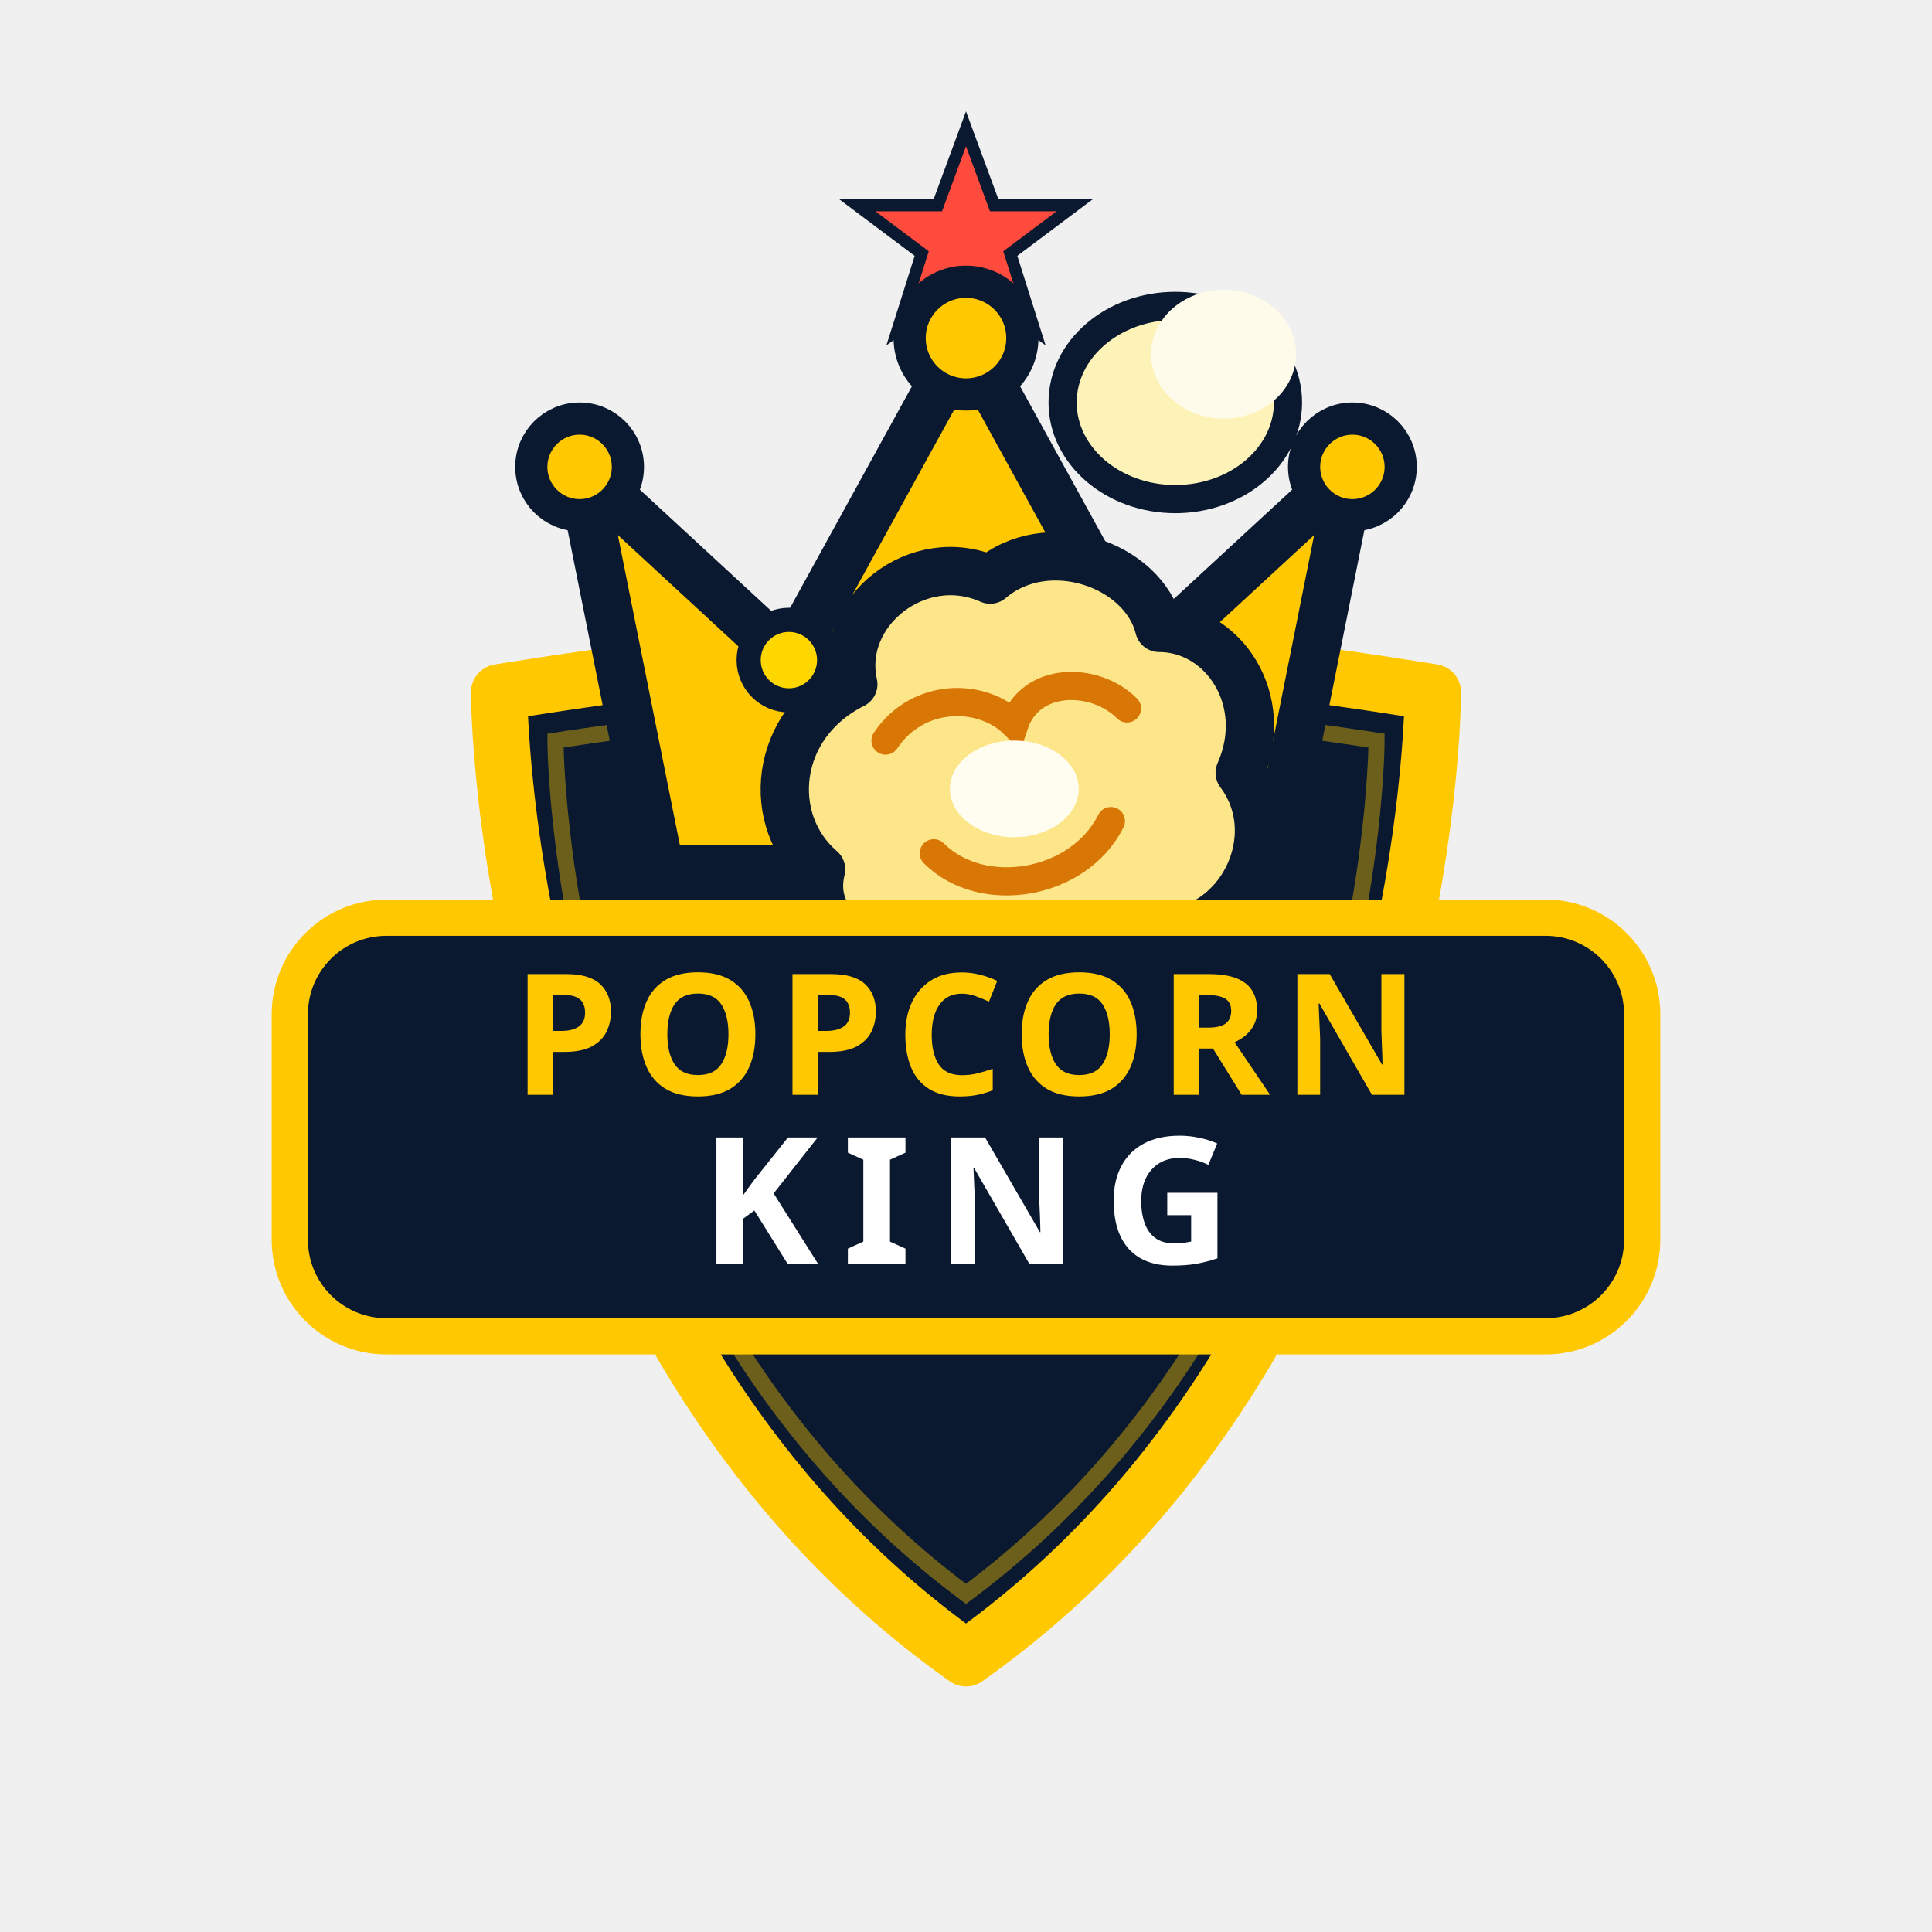
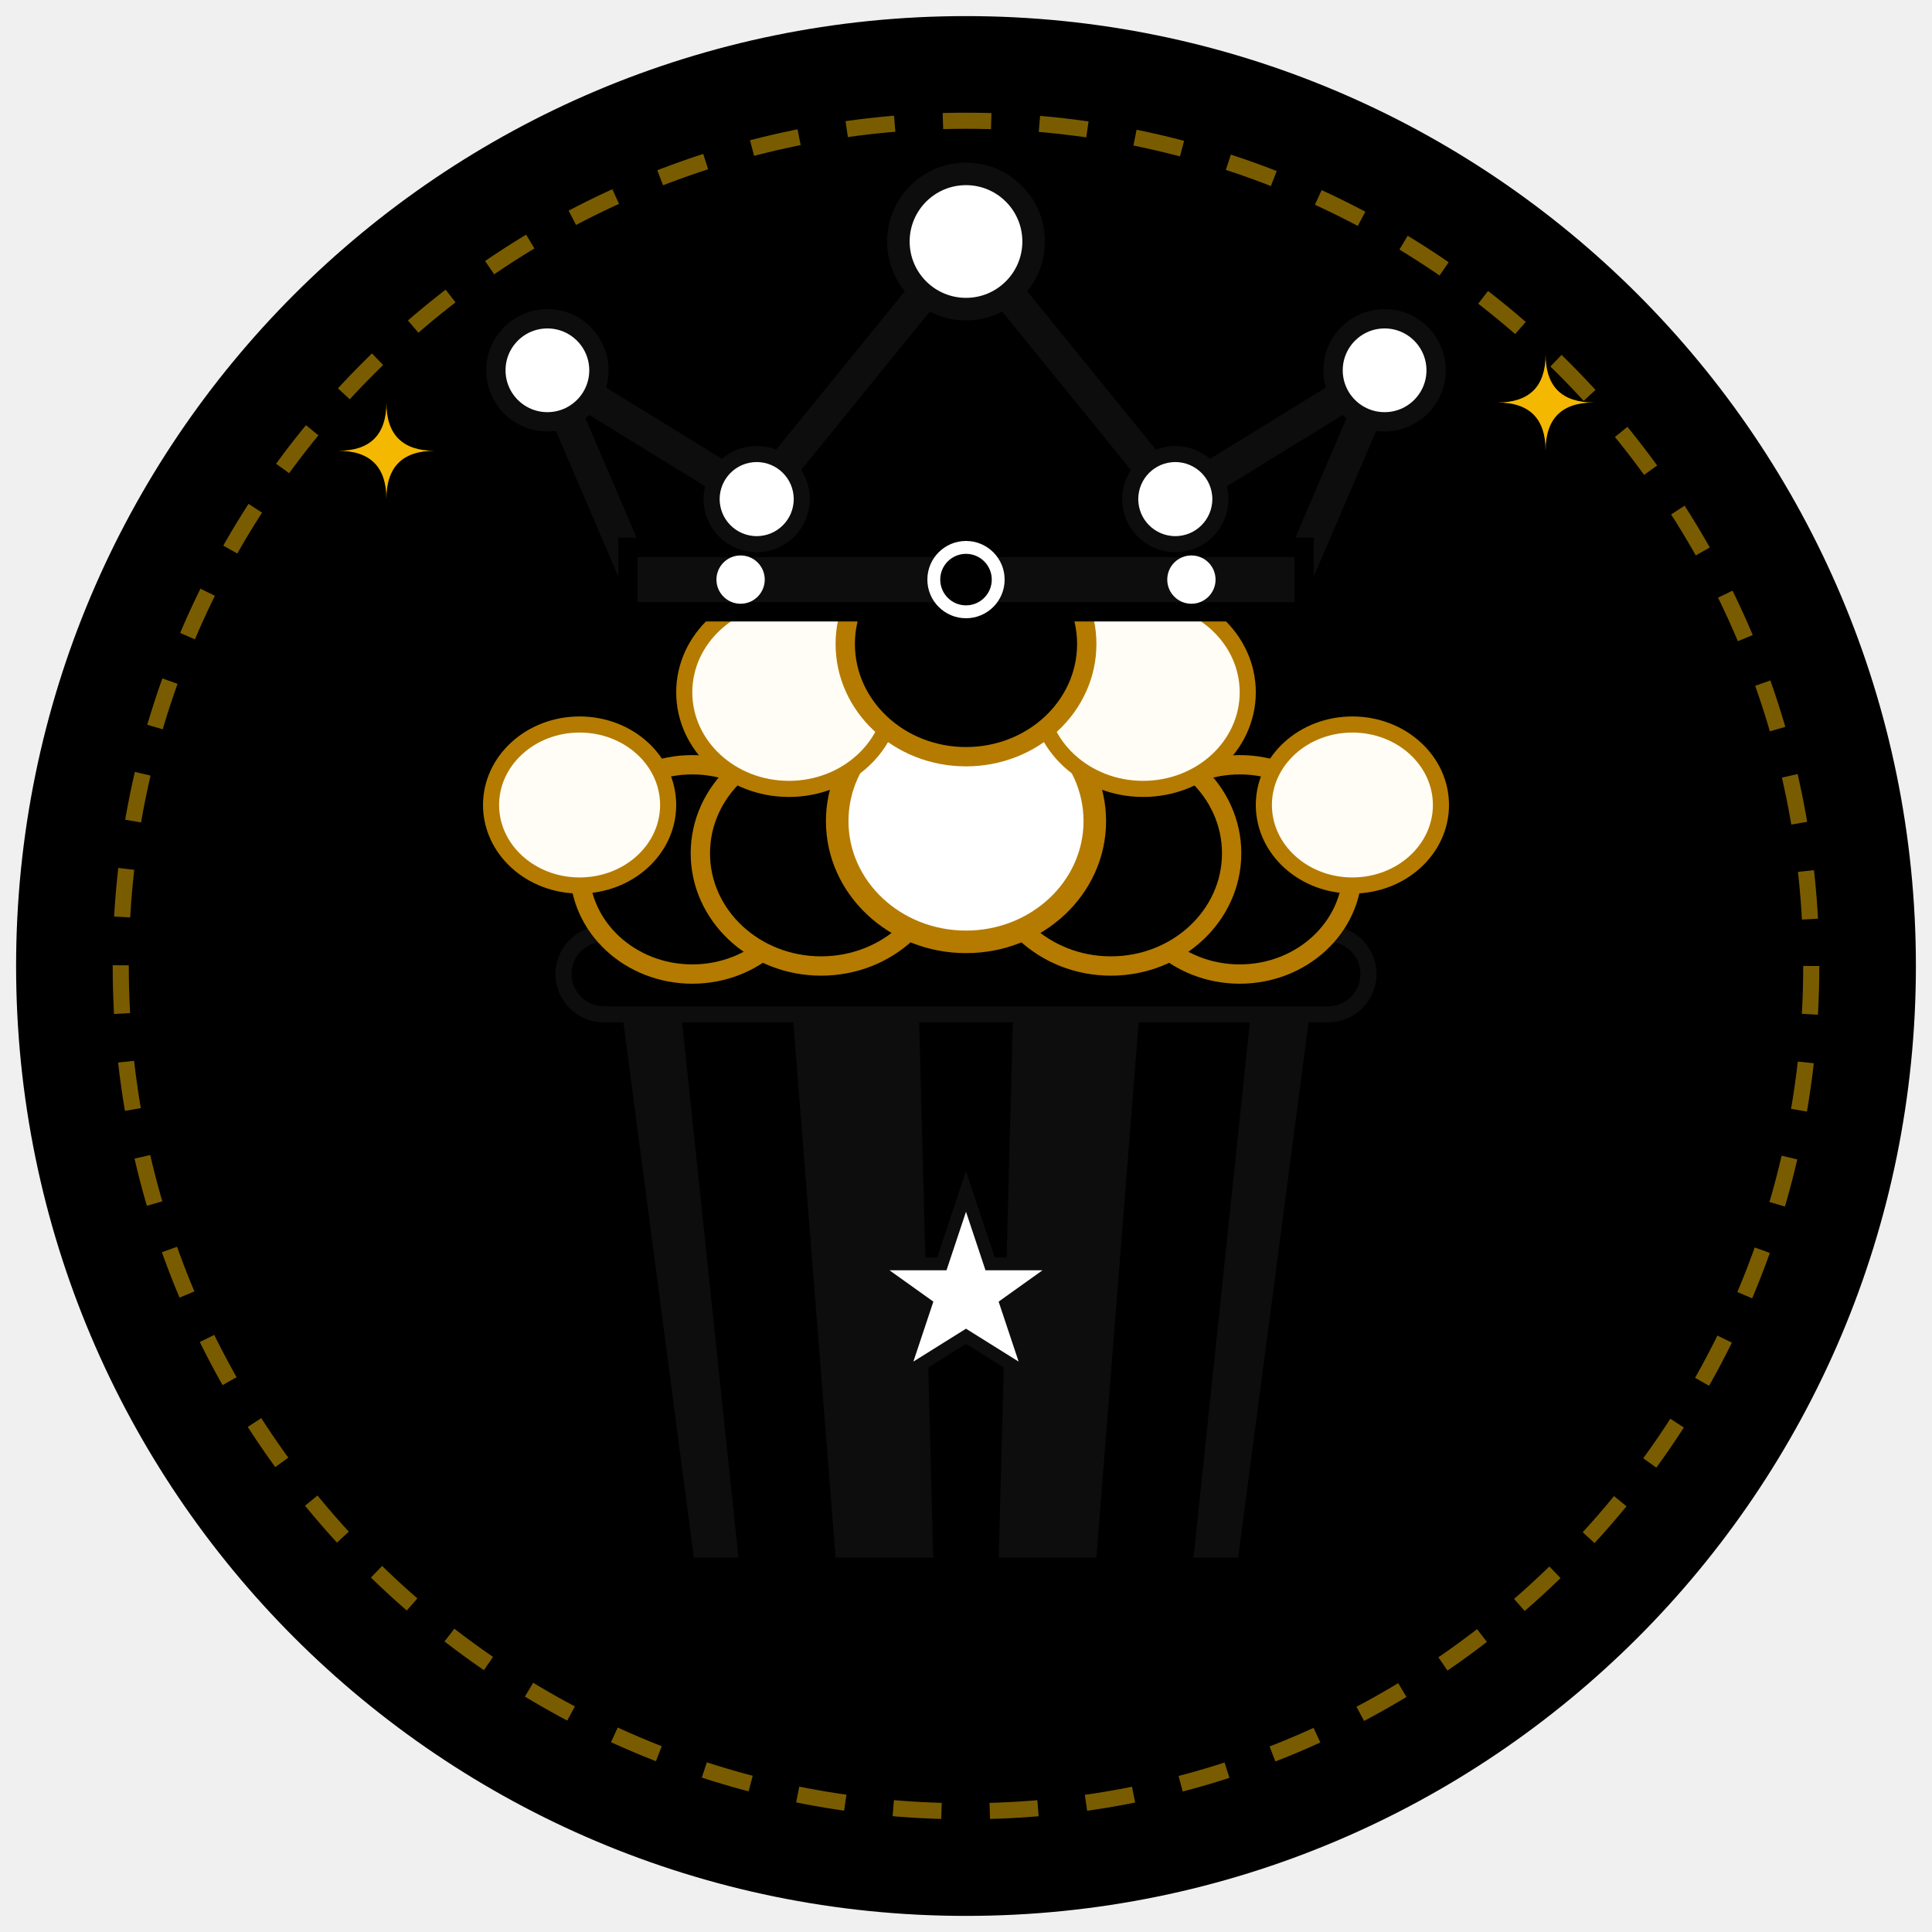
- <svg xmlns="http://www.w3.org/2000/svg" viewBox="0 0 240 240" fill="none">
-   <path d="M120 16L123.5 25.5L133.5 25.5L125.5 31.5L128.5 41L120 35L111.5 41L114.5 31.5L106.5 25.5L116.5 25.5Z" fill="#FF4B3E" stroke="#0A192F" stroke-width="1.5" />
-   <circle cx="88" cy="85" r="4" fill="#FFC800" />
-   <circle cx="152" cy="85" r="4" fill="#FFC800" />
-   <path d="M78 92Q74 96 79 100Q83 95 78 92Z" fill="#FFC800" />
-   <path d="M162 92Q166 96 161 100Q157 95 162 92Z" fill="#FFC800" />
-   <path d="M62 86C62 86 62 165 120 206C178 165 178 86 178 86C178 86 142 80 120 80C98 80 62 86 62 86Z" fill="#0A192F" stroke="#FFC800" stroke-width="7" stroke-linejoin="round" />
-   <path d="M69 92C69 92 69 160 120 198C171 160 171 92 171 92C171 92 139 87 120 87C101 87 69 92 69 92Z" stroke="#FFC800" stroke-width="2" stroke-opacity="0.4" fill="none" />
-   <path d="M82 108L72 58L98 82L120 42L142 82L168 58L158 108Z" fill="#FFC800" stroke="#0A192F" stroke-width="6" stroke-linejoin="round" />
-   <circle cx="72" cy="58" r="6" fill="#FFC800" stroke="#0A192F" stroke-width="4" />
-   <circle cx="120" cy="42" r="7" fill="#FFC800" stroke="#0A192F" stroke-width="4" />
-   <circle cx="168" cy="58" r="6" fill="#FFC800" stroke="#0A192F" stroke-width="4" />
-   <circle cx="98" cy="82" r="5" fill="#FFD700" stroke="#0A192F" stroke-width="3" />
-   <circle cx="142" cy="82" r="5" fill="#FFD700" stroke="#0A192F" stroke-width="3" />
-   <ellipse cx="146" cy="50" rx="14" ry="12" fill="#FDF3B8" stroke="#0A192F" stroke-width="3.5" />
-   <ellipse cx="152" cy="44" rx="9" ry="8" fill="#FFFBEA" />
-   <path d="M102 108C95 102 96 90 106 85C104 76 114 68 123 72C130 66 142 70 144 78C152 78 158 87 154 96C160 104 154 116 144 116C138 122 124 123 118 117C110 121 100 116 102 108Z" fill="#FDE68A" stroke="#0A192F" stroke-width="6" stroke-linejoin="round" />
-   <path d="M110 92C114 86 122 86 126 90C128 84 136 84 140 88" stroke="#D97706" stroke-width="3.5" stroke-linecap="round" fill="none" />
-   <path d="M116 106C122 112 134 110 138 102" stroke="#D97706" stroke-width="3.5" stroke-linecap="round" fill="none" />
-   <ellipse cx="126" cy="98" rx="8" ry="6" fill="#FFFDF0" />
-   <rect x="36" y="114" width="168" height="52" rx="12" fill="#0A192F" stroke="#FFC800" stroke-width="4.5" />
-   <text x="120" y="136" text-anchor="middle" fill="#FFC800" font-size="21" font-weight="900" font-family="'Syne', 'Arial Black', sans-serif" letter-spacing="1.5">POPCORN</text>
-   <text x="120" y="157" text-anchor="middle" fill="#FFFFFF" font-size="22" font-weight="900" font-family="'Syne', 'Arial Black', sans-serif" letter-spacing="3">KING</text>
+ <svg xmlns="http://www.w3.org/2000/svg" viewBox="0 0 120 120" fill="none">
+   <defs>
+     <radialGradient id="favBadgeBg" cx="50%" cy="40%" r="60%">
+       <stop offset="0%" stopColor="#1E1E1E" />
+       <stop offset="100%" stopColor="#0B0B0B" />
+     </radialGradient>
+     <linearGradient id="favGold" x1="0%" y1="0%" x2="100%" y2="100%">
+       <stop offset="0%" stopColor="#FFDF6D" />
+       <stop offset="45%" stopColor="#F5B800" />
+       <stop offset="100%" stopColor="#D99B00" />
+     </linearGradient>
+     <linearGradient id="favCream" x1="0%" y1="0%" x2="0%" y2="100%">
+       <stop offset="0%" stopColor="#FFFFFF" />
+       <stop offset="60%" stopColor="#FFFBEB" />
+       <stop offset="100%" stopColor="#FEF08A" />
+     </linearGradient>
+   </defs>
+   <circle cx="60" cy="60" r="57" fill="url(#favBadgeBg)" stroke="url(#favGold)" stroke-width="4" />
+   <circle cx="60" cy="60" r="52.5" stroke="#F5B800" stroke-width="1" stroke-opacity="0.5" stroke-dasharray="3 3" />
+   <path d="M21 28Q24 28 24 25Q24 28 27 28Q24 28 24 31Q24 28 21 28Z" fill="#F5B800" />
+   <path d="M93 25Q96 25 96 22Q96 25 99 25Q96 25 96 28Q96 25 93 25Z" fill="#F5B800" />
+   <path d="M37 60L42 98H78L83 60H37Z" fill="#0D0D0D" stroke="url(#favGold)" stroke-width="2.5" stroke-linejoin="round" />
+   <path d="M42 60L46 98H52L49 60H42Z" fill="url(#favGold)" />
+   <path d="M57 60L58 98H62L63 60H57Z" fill="url(#favGold)" />
+   <path d="M71 60L68 98H74L78 60H71Z" fill="url(#favGold)" />
+   <rect x="35" y="58" width="50" height="5" rx="2.5" fill="url(#favGold)" stroke="#0D0D0D" stroke-width="1" />
+   <path d="M60 74L61.5 78.5L66 78.5L62.5 81L64 85.5L60 83L56 85.5L57.5 81L54 78.5L58.5 78.5Z" fill="#FFFFFF" stroke="#0D0D0D" stroke-width="0.8" />
+   <ellipse cx="43" cy="54" rx="7" ry="6.5" fill="url(#favCream)" stroke="#B47B00" stroke-width="1.2" />
+   <ellipse cx="36" cy="50" rx="5.5" ry="5" fill="#FFFDF5" stroke="#B47B00" stroke-width="1" />
+   <ellipse cx="77" cy="54" rx="7" ry="6.5" fill="url(#favCream)" stroke="#B47B00" stroke-width="1.2" />
+   <ellipse cx="84" cy="50" rx="5.5" ry="5" fill="#FFFDF5" stroke="#B47B00" stroke-width="1" />
+   <ellipse cx="51" cy="53" rx="7.5" ry="7" fill="url(#favCream)" stroke="#B47B00" stroke-width="1.2" />
+   <ellipse cx="69" cy="53" rx="7.5" ry="7" fill="url(#favCream)" stroke="#B47B00" stroke-width="1.2" />
+   <ellipse cx="60" cy="51" rx="8" ry="7.5" fill="#FFFFFF" stroke="#B47B00" stroke-width="1.4" />
+   <ellipse cx="49" cy="43" rx="6.5" ry="6" fill="#FFFDF5" stroke="#B47B00" stroke-width="1" />
+   <ellipse cx="71" cy="43" rx="6.5" ry="6" fill="#FFFDF5" stroke="#B47B00" stroke-width="1" />
+   <ellipse cx="60" cy="40" rx="7.5" ry="7" fill="url(#favCream)" stroke="#B47B00" stroke-width="1.2" />
+   <path d="M40 37L34 23L47 31L60 15L73 31L86 23L80 37H40Z" fill="url(#favGold)" stroke="#0D0D0D" stroke-width="2" stroke-linejoin="round" />
+   <path d="M39 34H81V38H39V34Z" fill="#0D0D0D" stroke="url(#favGold)" stroke-width="1.2" />
+   <circle cx="46" cy="36" r="1.5" fill="#FFFFFF" />
+   <circle cx="60" cy="36" r="2" fill="url(#favGold)" stroke="#FFFFFF" stroke-width="0.8" />
+   <circle cx="74" cy="36" r="1.5" fill="#FFFFFF" />
+   <circle cx="34" cy="23" r="3.2" fill="#FFFFFF" stroke="#0D0D0D" stroke-width="1.2" />
+   <circle cx="47" cy="31" r="2.8" fill="#FFFFFF" stroke="#0D0D0D" stroke-width="1" />
+   <circle cx="60" cy="15" r="4.2" fill="#FFFFFF" stroke="#0D0D0D" stroke-width="1.4" />
+   <circle cx="73" cy="31" r="2.8" fill="#FFFFFF" stroke="#0D0D0D" stroke-width="1" />
+   <circle cx="86" cy="23" r="3.2" fill="#FFFFFF" stroke="#0D0D0D" stroke-width="1.2" />
</svg>
